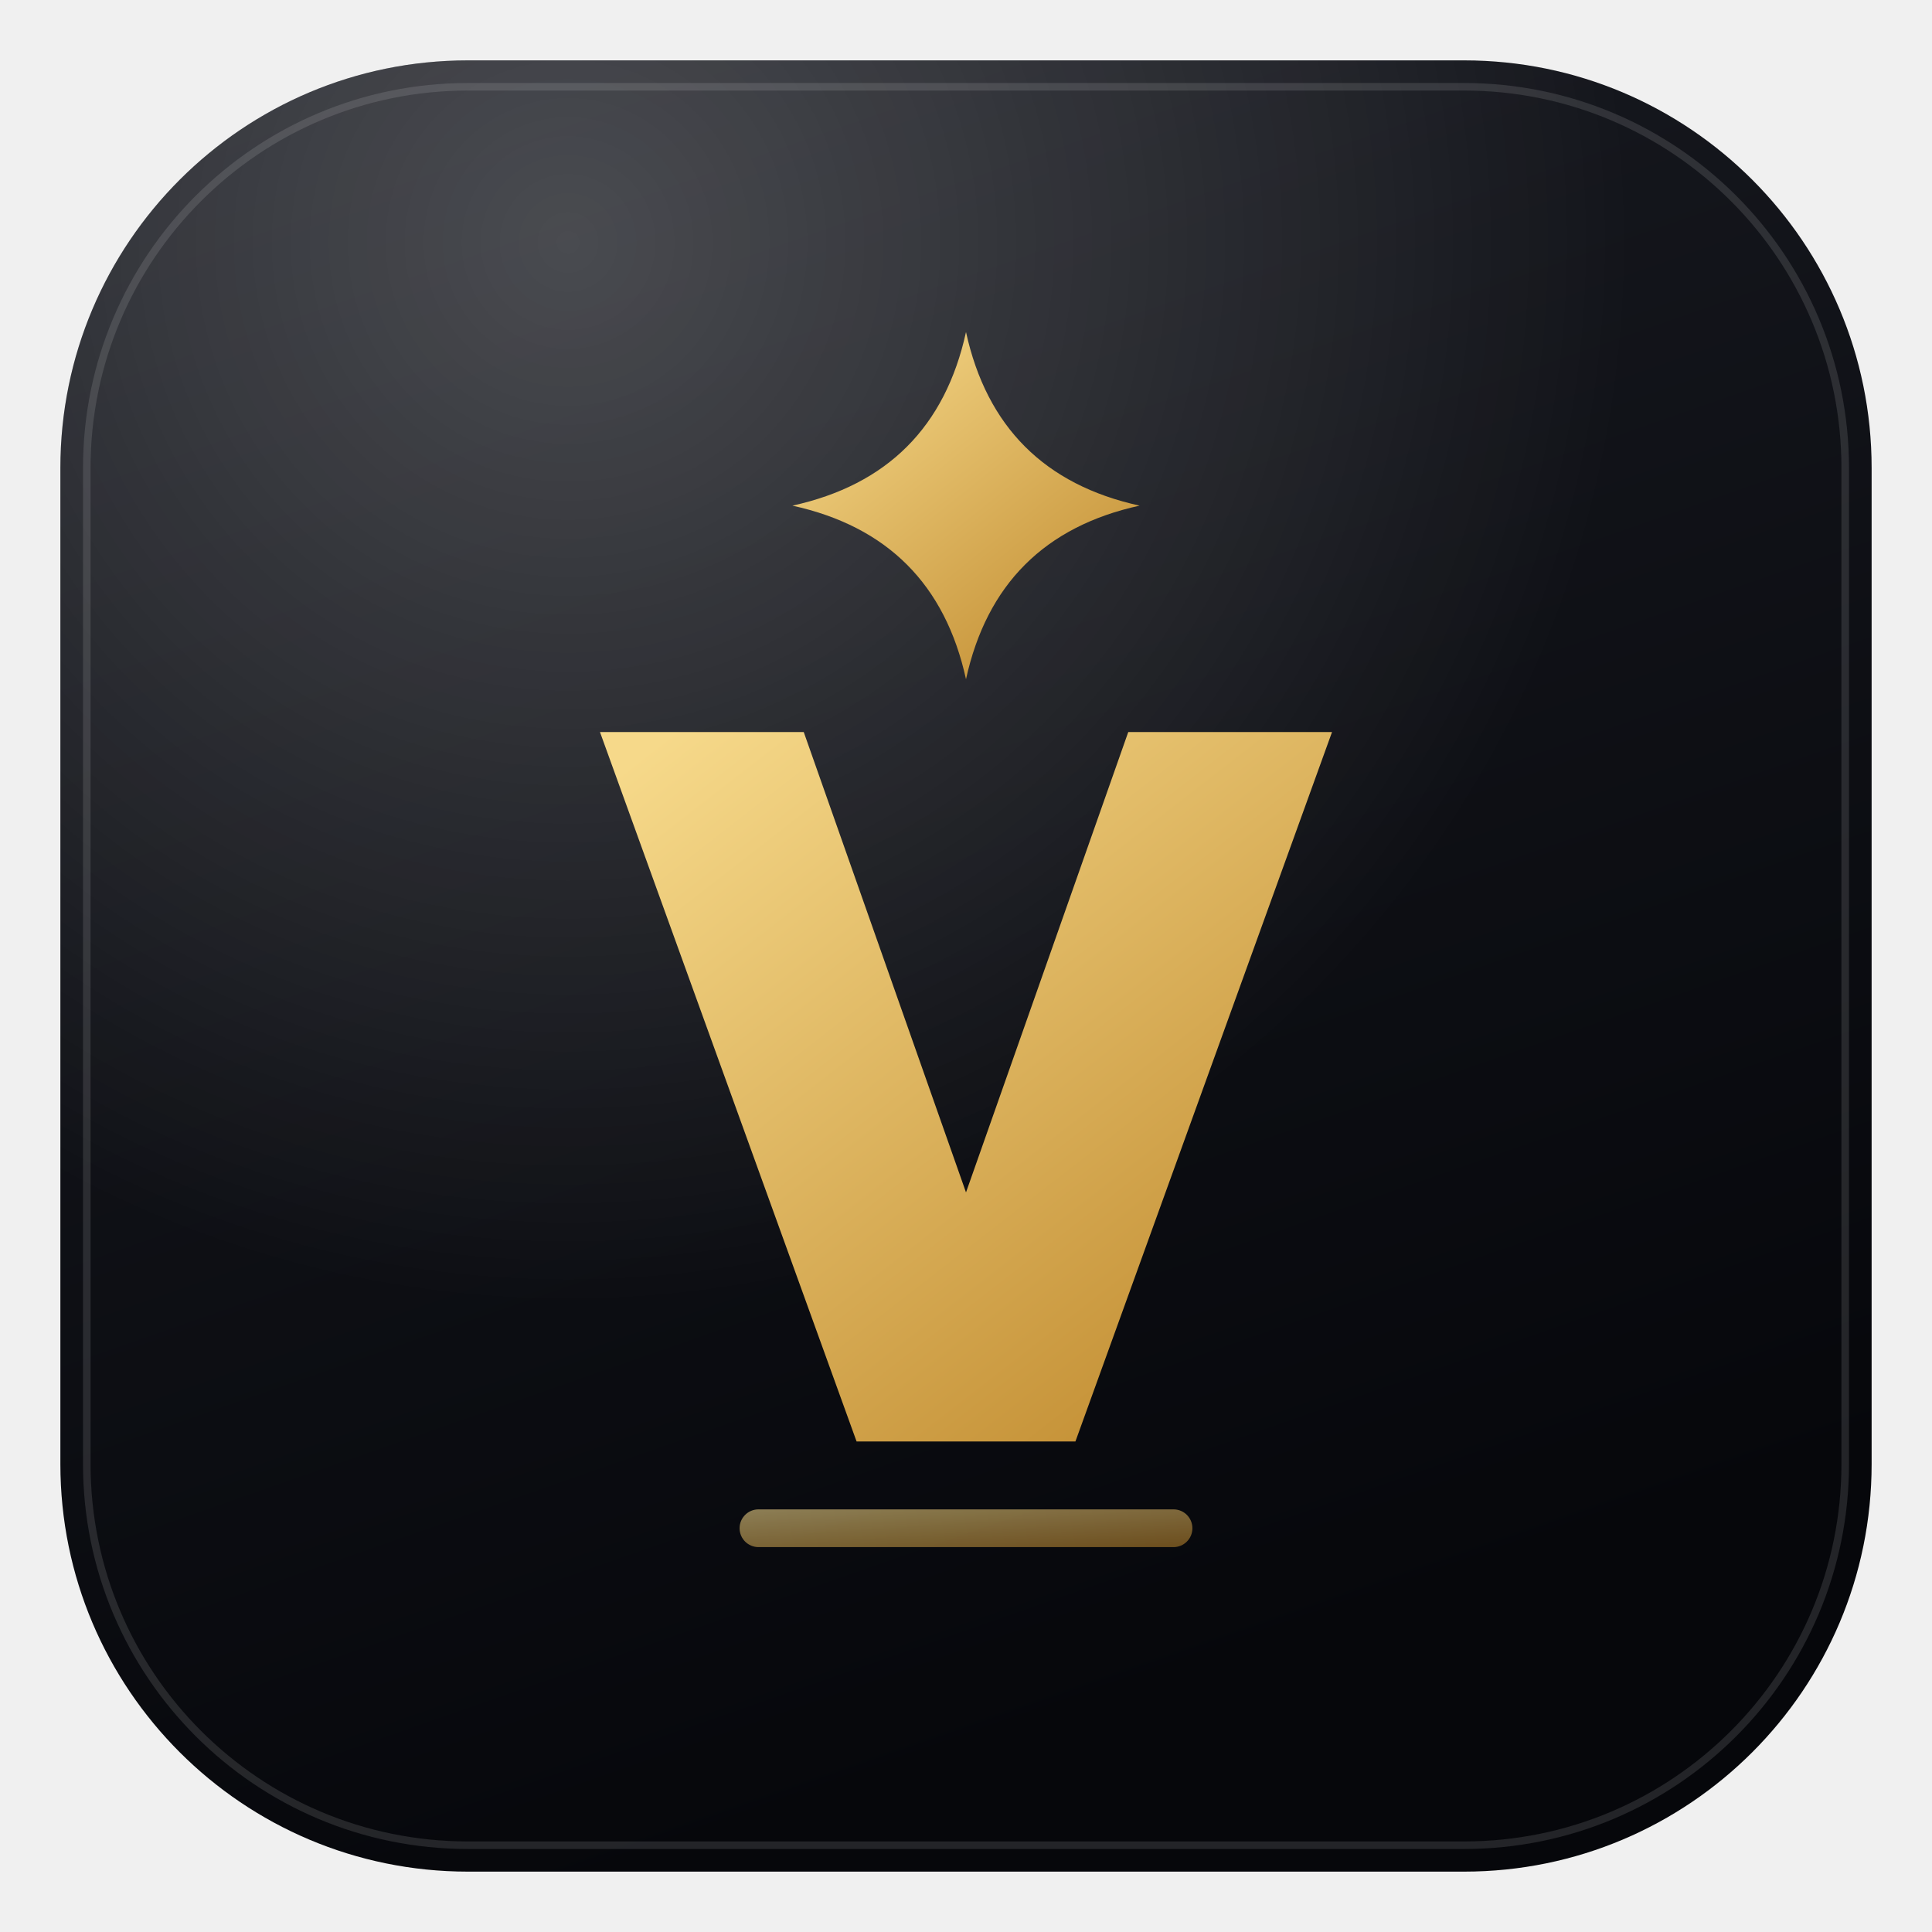
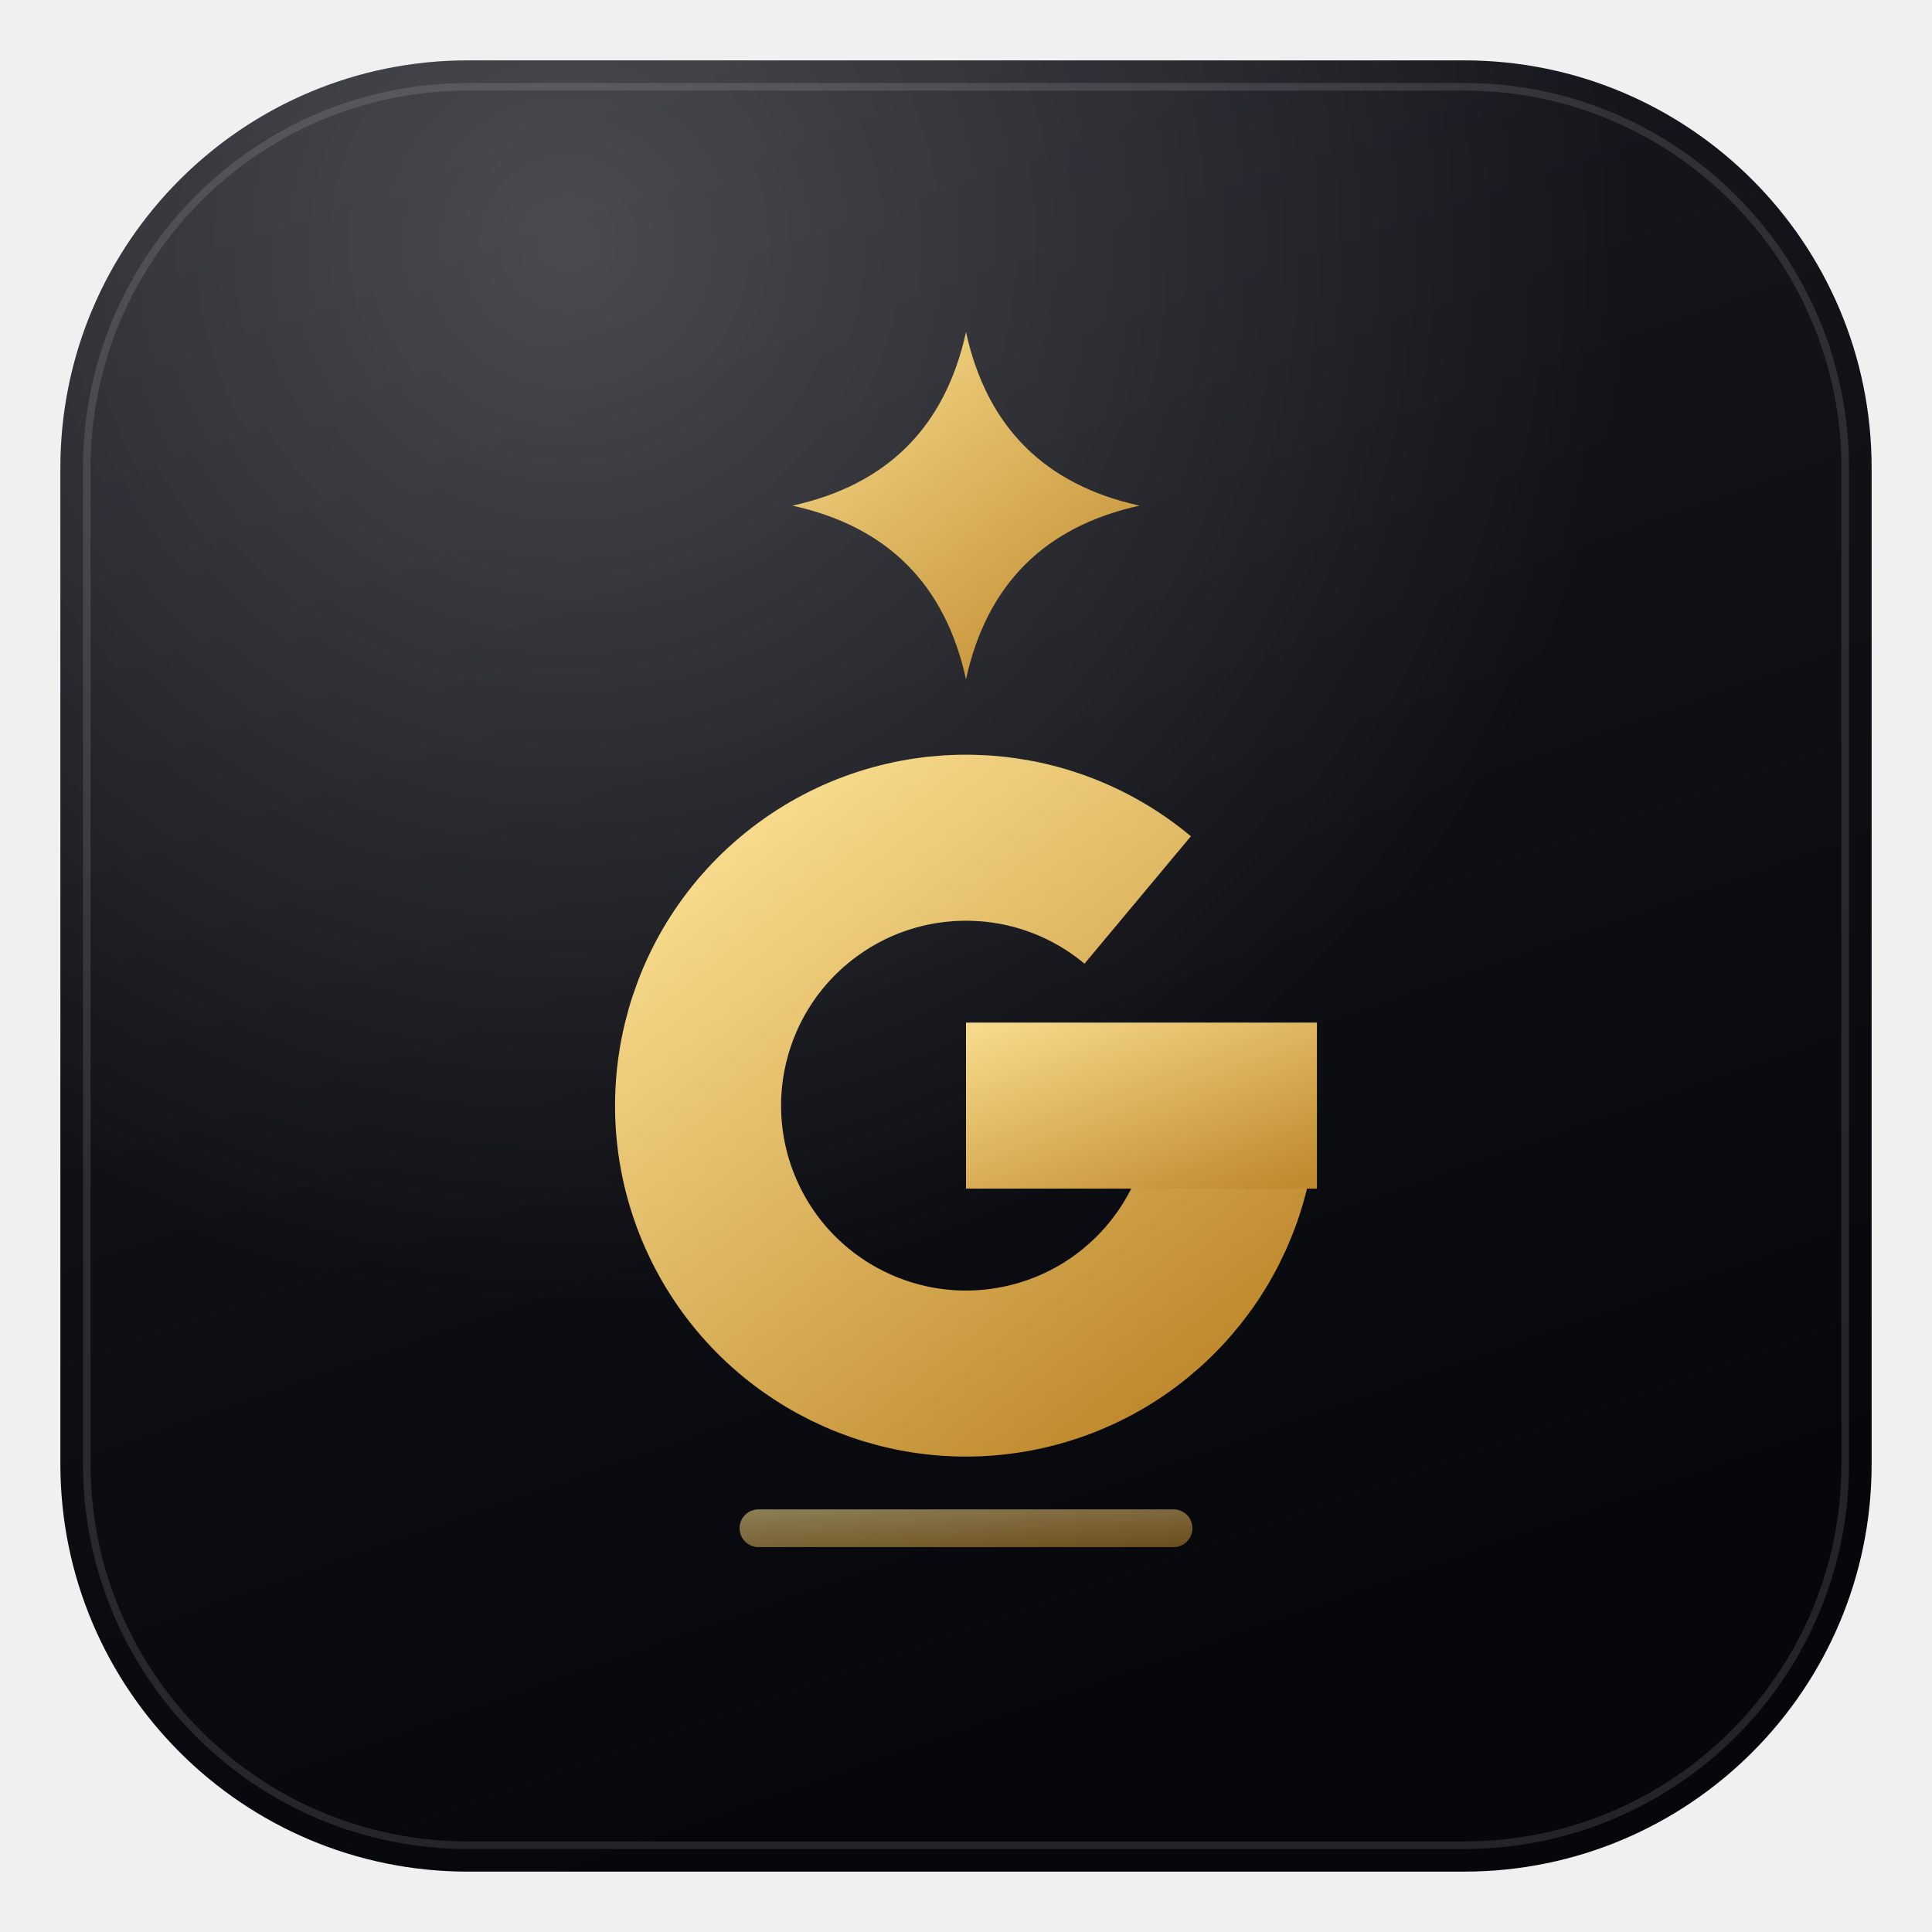
<svg xmlns="http://www.w3.org/2000/svg" viewBox="0 0 1024 1024" width="1024" height="1024">
  <defs>
    <linearGradient id="bevvip-bg" x1="0" y1="0" x2="0.35" y2="1">
      <stop offset="0" stop-color="#1a1c23" />
      <stop offset="1" stop-color="#06070b" />
    </linearGradient>
    <linearGradient id="bevvip-acc" x1="0.1" y1="0" x2="0.9" y2="1">
      <stop offset="0" stop-color="#f6d98a" />
      <stop offset="1" stop-color="#c08a2e" />
    </linearGradient>
    <radialGradient id="bevvip-sheen" cx="0.28" cy="0.1" r="0.95">
      <stop offset="0" stop-color="#ffffff" stop-opacity="0.22" />
      <stop offset="0.62" stop-color="#ffffff" stop-opacity="0" />
    </radialGradient>
  </defs>
  <rect x="32" y="32" width="960" height="960" rx="216" fill="url(#bevvip-bg)" />
  <rect x="32" y="32" width="960" height="960" rx="216" fill="url(#bevvip-sheen)" />
  <rect x="46" y="46" width="932" height="932" rx="202" fill="none" stroke="#ffffff" stroke-opacity="0.12" stroke-width="4" />
  <path d="M512 176 Q528.56 251.44 604 268 Q528.56 284.56 512 360 Q495.44 284.56 420 268 Q495.44 251.44 512 176 Z" fill="url(#bevvip-acc)" opacity="1" />
-   <path d="M318 388h108l86 244 86-244h108L570 764h-116z" fill="url(#bevvip-acc)" />
+   <path d="M603 477A142 142 0 1 0 654 586" fill="none" stroke="url(#bevvip-acc)" stroke-width="88" />
+   <rect x="512" y="542" width="186" height="88" fill="url(#bevvip-acc)" />
  <rect x="392" y="800" width="240" height="20" rx="10" fill="url(#bevvip-acc)" opacity="0.55" />
</svg>
